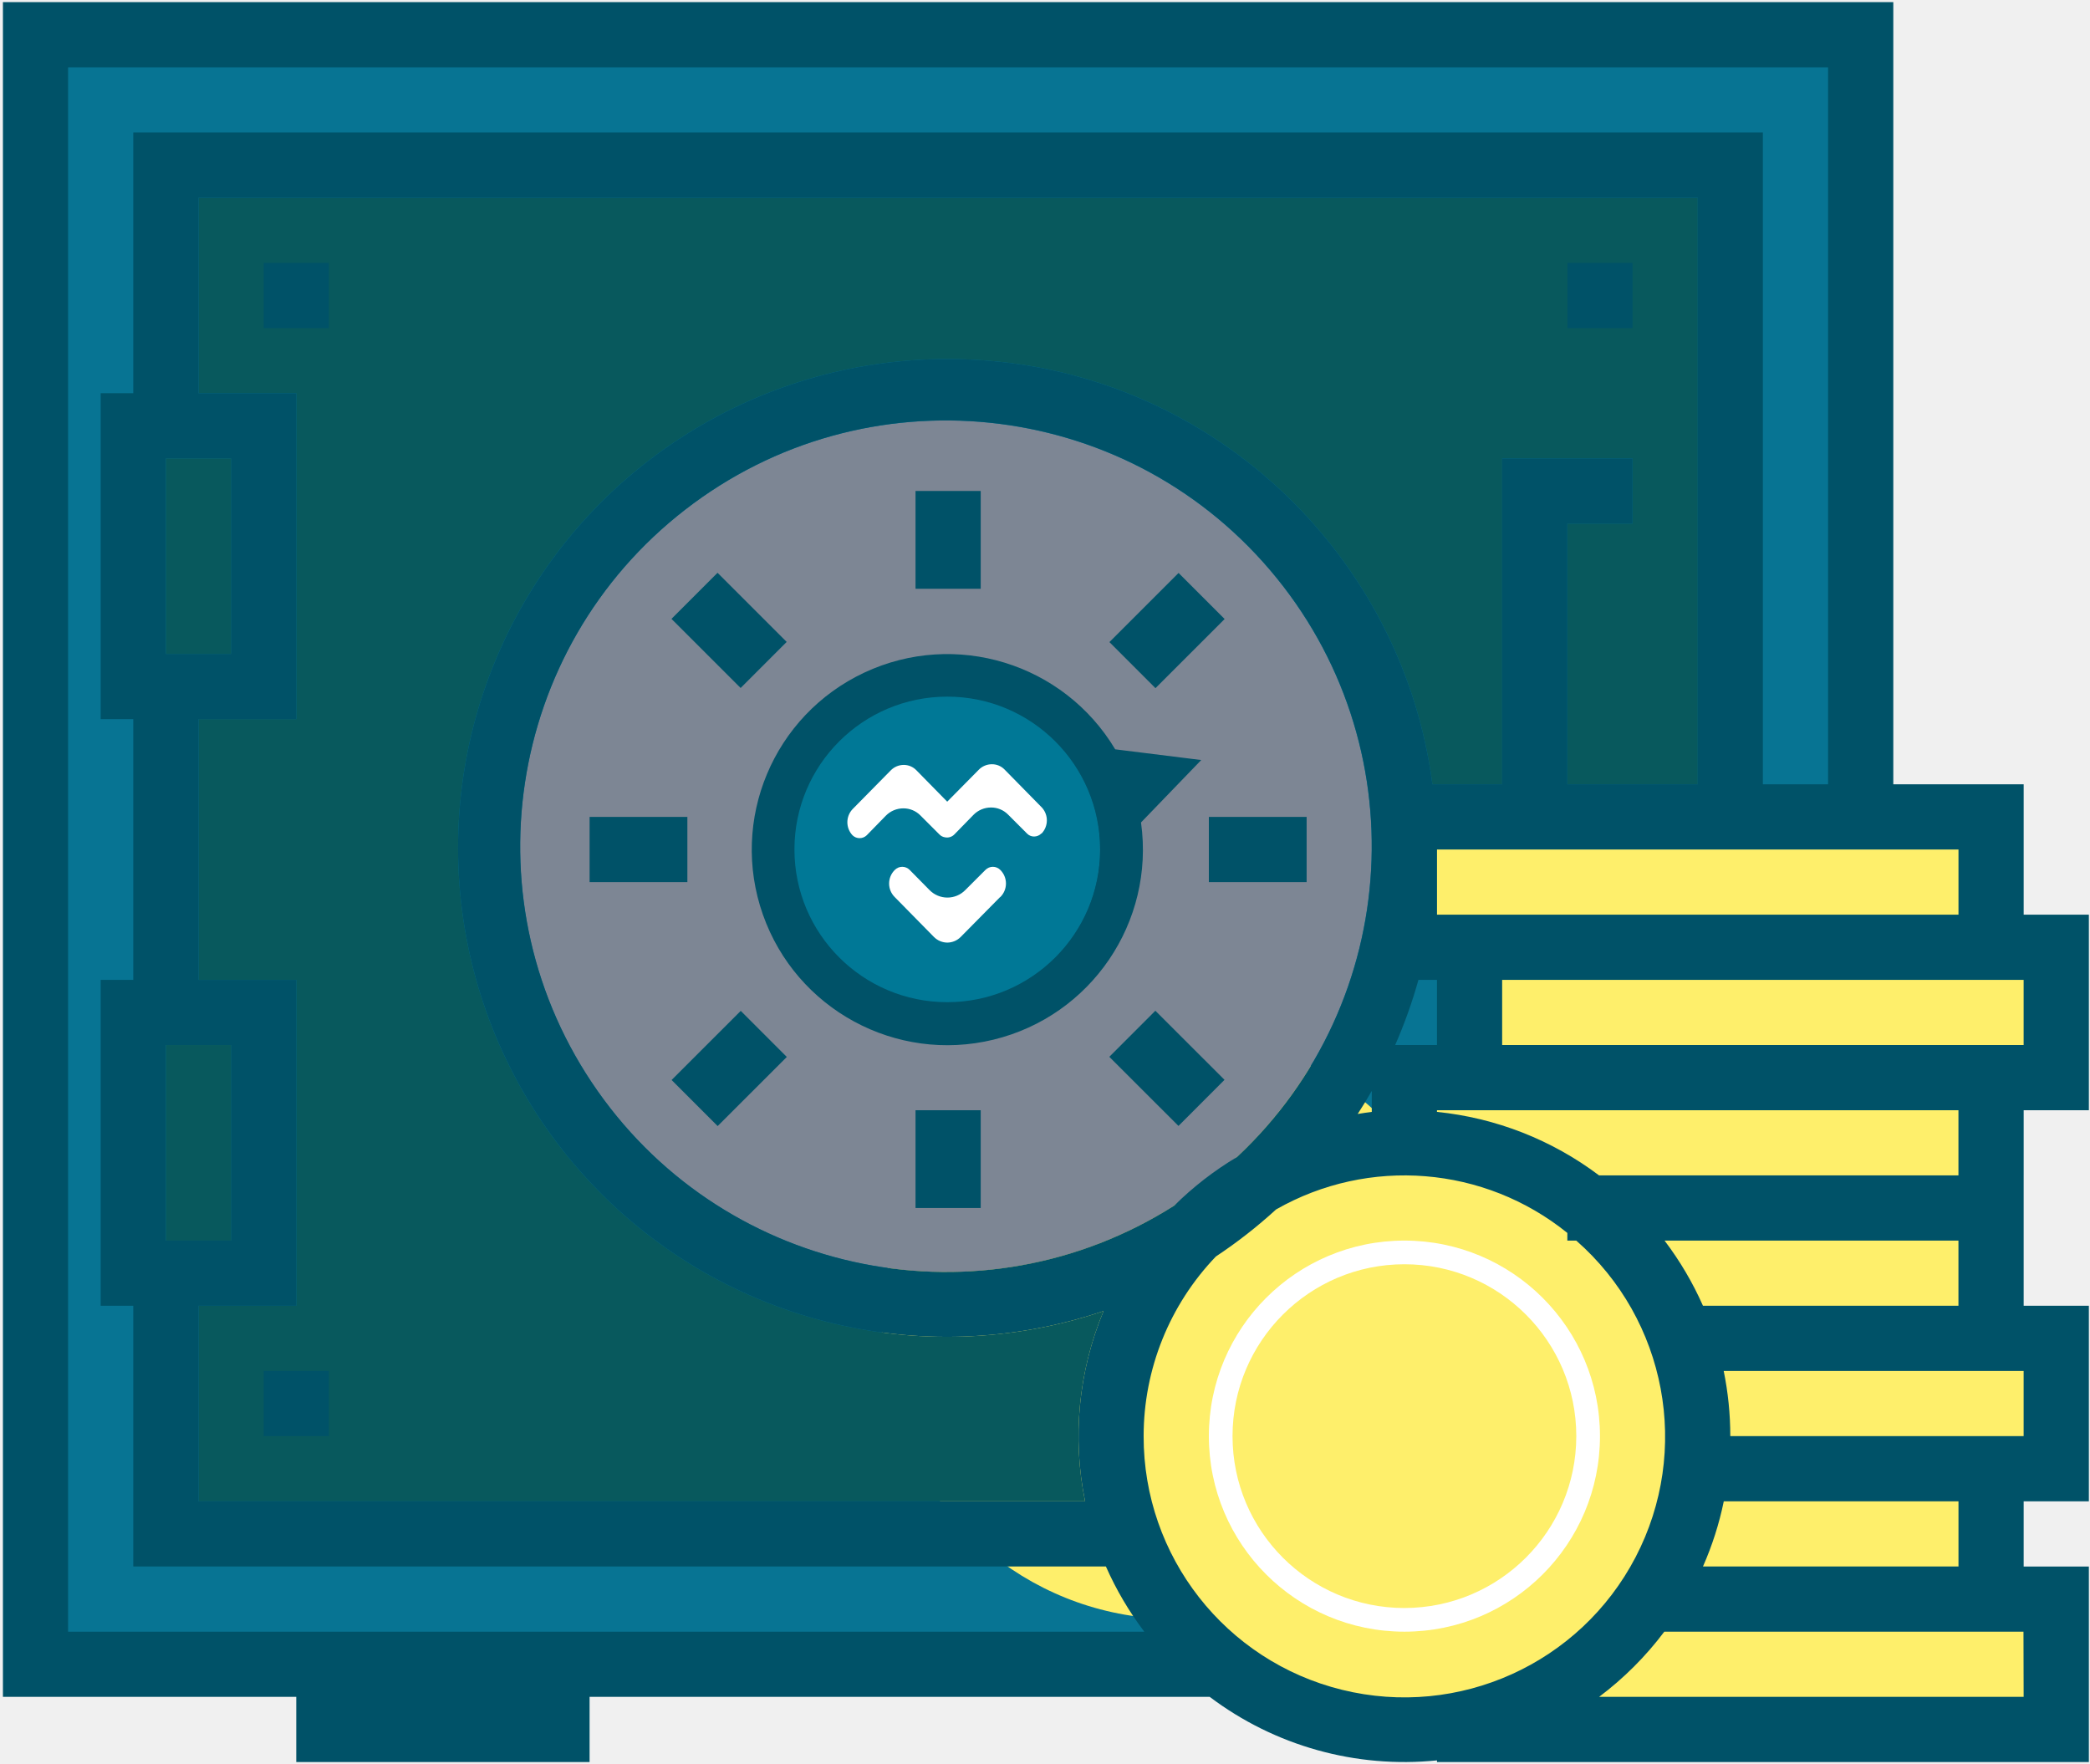
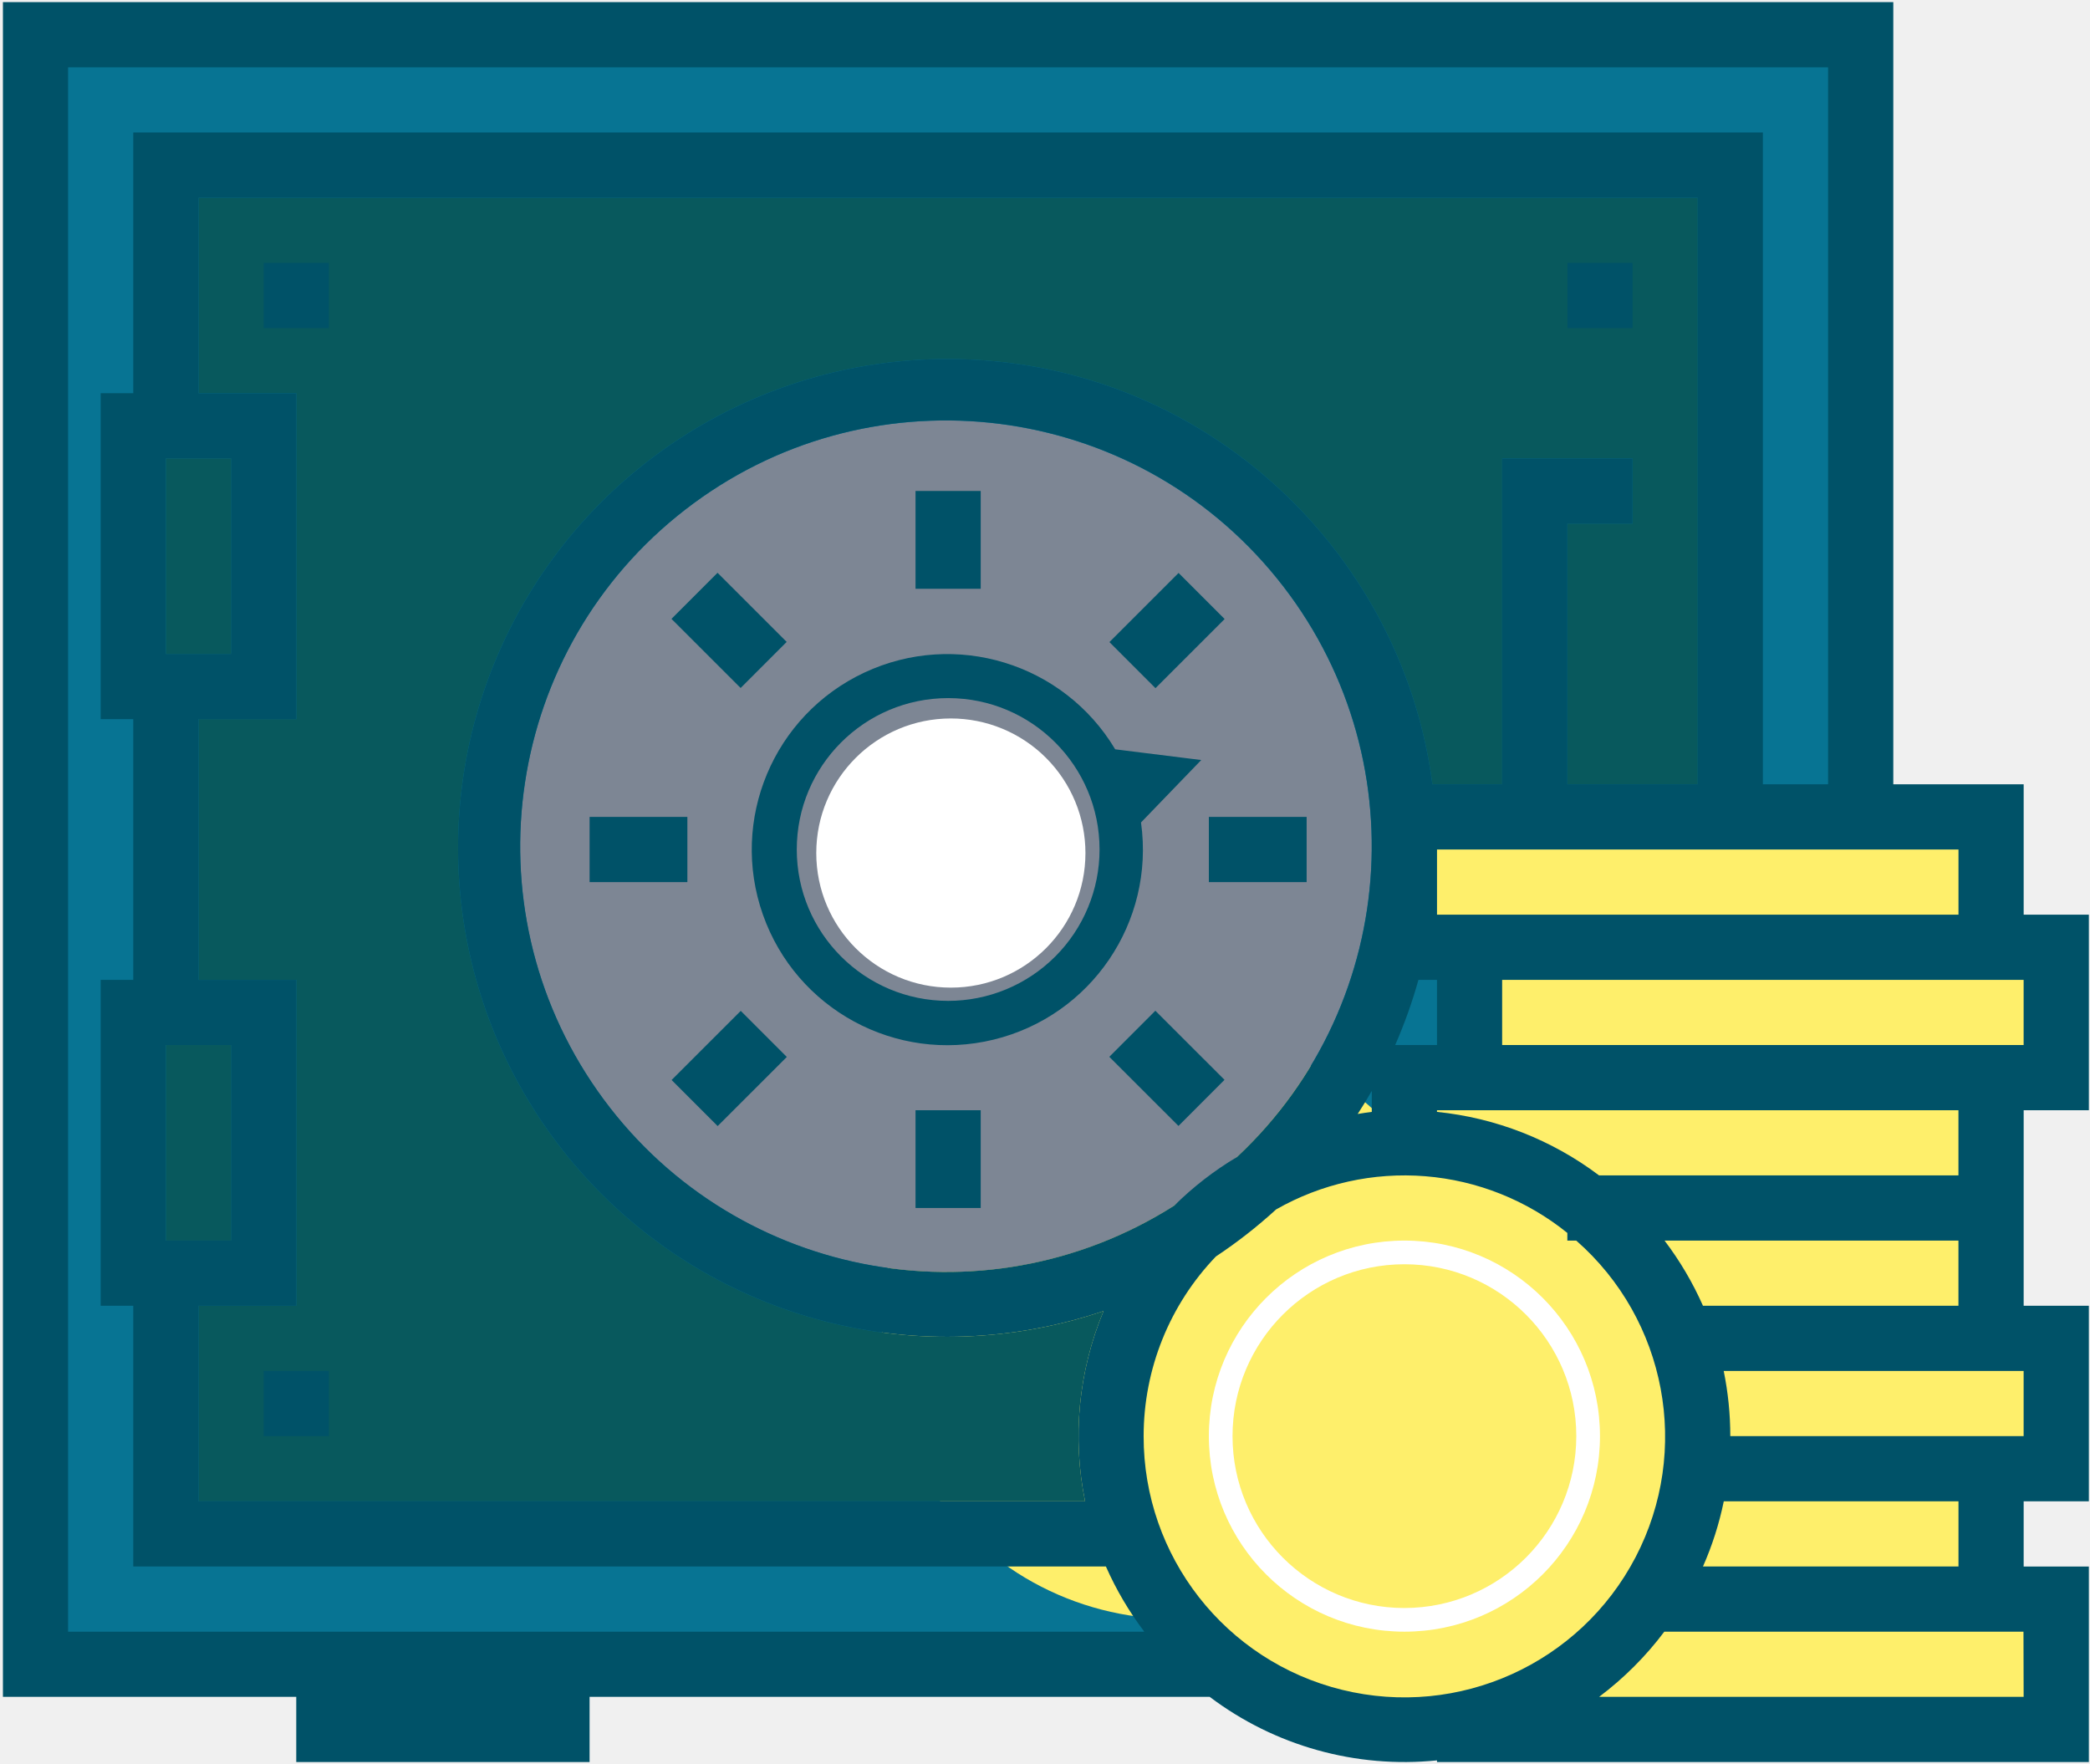
- <svg xmlns="http://www.w3.org/2000/svg" width="250" height="211" viewBox="0 0 250 211">
-   <g fill="none" fill-rule="evenodd">
-     <g fill-rule="nonzero">
-       <path fill="#077493" d="M4.25 4.152h218.324v194.919H4.25z" />
-       <path fill="#FEEF6B" d="M238.168 128.9h7.797v-15.593h-7.797V97.713h-70.176v15.594h7.797V128.9h-7.797v7.797a35.084 35.084 0 1 0-27.453 56.96 35.089 35.089 0 0 0 35.25 12.329v.882h70.176v-15.594h-7.797v-15.593h7.797v-15.594h-7.797V128.9z" />
-       <path fill="#08595d" d="M129.795 179.579H23.743v-23.39h11.696v-38.984H23.743V86.018h11.696V47.034H23.743v-23.39H203.08v70.17h-15.595V62.629h7.798V54.83h-15.595v38.984h-8.348c-3.752-28.654-28.265-50.865-57.924-50.865-23.197-.055-44.234 13.604-53.62 34.817a58.473 58.473 0 0 0 10.299 63.094 58.482 58.482 0 0 0 61.908 15.961 38.904 38.904 0 0 0-2.208 22.757z" />
-       <path fill="#7D8694" d="M140.453 144.216c-22.963 14.583-53.334 8.546-68.975-13.71-15.64-22.255-11.03-52.873 10.473-69.535 21.502-16.662 52.304-13.487 69.953 7.212 17.65 20.699 15.917 51.613-3.936 70.21" />
-       <path fill="#005268" d="M31.54 31.44h7.797v7.797H31.54zM187.485 31.44h7.797v7.797h-7.797zM31.54 163.985h7.797v7.797H31.54zM109.513 132.798h7.797v11.695h-7.797zM109.513 58.729h7.797v11.695h-7.797zM70.526 97.713h11.696v7.797H70.526zM144.6 97.713h11.696v7.797H144.6zM132.693 126.41l5.508-5.511 8.272 8.266-5.508 5.512zM80.32 74.027l5.509-5.512 8.272 8.267-5.508 5.511zM80.335 129.184l8.272-8.27 5.509 5.512-8.272 8.268zM132.706 76.803l8.272-8.27 5.509 5.512-8.272 8.269zM136.486 98.376l7.203-7.466-10.292-1.281c-6.165-10.312-19.138-14.277-30.015-9.174C92.506 85.558 87.264 98.07 91.255 109.4c3.992 11.33 15.918 17.796 27.592 14.957 11.674-2.84 19.298-14.06 17.64-25.958v-.024zm-23.07 21.343c-10.001 0-18.109-8.107-18.109-18.108 0-10 8.108-18.108 18.11-18.108 10 0 18.108 8.108 18.108 18.108a18.107 18.107 0 0 1-18.114 18.108h.005z" />
-       <path fill="#FFF" d="M167.992 148.392c-12.919 0-23.392 10.472-23.392 23.39 0 12.918 10.473 23.39 23.392 23.39 12.92 0 23.392-10.472 23.392-23.39 0-12.918-10.473-23.39-23.392-23.39zm0 43.95c-11.355 0-20.56-9.205-20.56-20.56 0-11.354 9.205-20.559 20.56-20.559 11.355 0 20.56 9.205 20.56 20.56-.01 11.35-9.209 20.548-20.56 20.558z" />
-       <path fill="#005268" d="M242.066 140.595v-7.797h7.798v-23.39h-7.798V93.815h-15.594V.253H.35V202.97h35.088v7.797h35.087v-7.797h74.177a38.637 38.637 0 0 0 27.188 7.597v.2h77.973v-23.39h-7.798v-7.797h7.798v-23.39h-7.798v-15.594zm-7.797-38.984v7.797h-62.378v-7.797h62.378zm-28.08 77.968h28.08v7.797h-30.565a38.368 38.368 0 0 0 2.49-7.797h-.005zm-7.086-31.187h35.161v7.797h-30.56a38.95 38.95 0 0 0-4.596-7.797h-.005zm-3.825-7.797h-4.001a38.71 38.71 0 0 0-19.391-7.597v-.2h62.378v7.797h-38.986zm-54.83 3.62c-22.968 14.575-53.336 8.529-68.97-13.732-15.632-22.26-11.011-52.876 10.496-69.531 21.507-16.656 52.307-13.471 69.95 7.233 17.644 20.704 15.902 51.617-3.956 70.208a39.152 39.152 0 0 0-7.515 5.823h-.005zM129.79 179.58H23.743v-23.39h11.696v-38.984H23.743V86.018h11.696V47.034H23.743v-23.39H203.08v70.17h-15.595V62.629h7.798V54.83h-15.595v38.984h-8.348c-3.752-28.654-28.265-50.865-57.924-50.865-23.197-.055-44.234 13.604-53.62 34.817a58.473 58.473 0 0 0 10.299 63.094 58.482 58.482 0 0 0 61.908 15.961 38.904 38.904 0 0 0-2.208 22.757h-.005zM27.636 125.002v23.39H19.84v-23.39h7.797zm0-70.171v23.39H19.84v-23.39h7.797zm144.25 62.374v7.797h-5a58.386 58.386 0 0 0 2.783-7.797h2.217zm-7.797 13.274v2.52c-.57.058-1.121.165-1.686.248a53.842 53.842 0 0 0 1.69-2.768h-.004zM35.434 195.173H8.144V8.05H218.67v85.765h-7.798V15.847H15.941v31.187h-3.9v38.984h3.9v31.187h-3.9v38.984h3.9v31.187h116.345a38.95 38.95 0 0 0 4.59 7.797H35.434zm101.364-23.39a31.04 31.04 0 0 1 8.645-21.49 58.927 58.927 0 0 0 7.203-5.629 31.01 31.01 0 0 1 34.835 2.812v.916h1.067c10.811 9.478 13.742 25.118 7.097 37.867-6.646 12.749-21.147 19.303-35.109 15.868-13.961-3.434-23.766-15.968-23.738-30.345zm105.263 31.186h-50.78a39.21 39.21 0 0 0 7.798-7.796h42.963l.02 7.796zm0-31.187h-35.087c0-2.619-.265-5.23-.79-7.797h35.877v7.797zm-62.378-46.78v-7.797h62.378v7.797h-62.378z" />
-       <path fill="#08595d" d="M19.844 54.831h7.797v23.39h-7.797zM19.844 125.002h7.797v23.39h-7.797z" />
-     </g>
-     <path fill="#FFF" d="M113.74 85.938c-8.892 0-16.1 7.208-16.1 16.099 0 8.89 7.208 16.098 16.1 16.098 8.89 0 16.098-7.207 16.098-16.098a16.098 16.098 0 0 0-16.099-16.099z" />
-     <path fill="#007896" fill-rule="nonzero" d="M113.304 83.328c-10.093 0-18.275 8.181-18.275 18.274 0 10.092 8.182 18.273 18.275 18.273 10.093 0 18.275-8.181 18.275-18.273a18.273 18.273 0 0 0-18.275-18.274zm6.316 23.984l-4.705 4.763a2.284 2.284 0 0 1-1.6.674 2.284 2.284 0 0 1-1.599-.674l-4.682-4.763a2.284 2.284 0 0 1 0-3.255 1.245 1.245 0 0 1 1.781 0l2.376 2.41a2.993 2.993 0 0 0 4.272 0l2.41-2.41a1.245 1.245 0 0 1 1.782 0 2.284 2.284 0 0 1-.012 3.255h-.023zm4.946-7.618a1.222 1.222 0 0 1-.868.366 1.142 1.142 0 0 1-.834-.343l-2.284-2.284a2.844 2.844 0 0 0-2.033-.845 2.935 2.935 0 0 0-2.102.88l-2.284 2.34a1.222 1.222 0 0 1-1.142.343 1.142 1.142 0 0 1-.64-.331l-2.284-2.284a2.844 2.844 0 0 0-2.034-.845 2.935 2.935 0 0 0-2.101.879l-2.284 2.341c-.475.46-1.228.46-1.702 0a2.284 2.284 0 0 1 0-3.118l4.568-4.637c.411-.423.975-.662 1.565-.662a2.09 2.09 0 0 1 1.496.628l3.701 3.77 3.77-3.816c.41-.422.975-.66 1.564-.662a2.09 2.09 0 0 1 1.52.628l4.488 4.569c.79.889.765 2.235-.057 3.095l-.023-.012z" />
-   </g>
+ <svg xmlns="http://www.w3.org/2000/svg" width="250" height="211" viewBox="0 0 250 211" fill="none">
+   <path d="M4.25 4.152H222.574V199.071H4.25V4.152Z" fill="#077493" />
+   <path d="M238.168 128.9H245.965V113.307H238.168V97.713H167.992V113.307H175.789V128.9H167.992V136.697C164.291 132.057 159.474 128.432 153.991 126.16C148.508 123.889 142.538 123.045 136.64 123.709C130.742 124.373 125.109 126.522 120.268 129.955C115.427 133.389 111.536 137.994 108.959 143.34C106.382 148.687 105.203 154.6 105.534 160.526C105.864 166.452 107.692 172.197 110.847 177.224C114.003 182.251 118.381 186.395 123.574 189.269C128.767 192.143 134.604 193.653 140.539 193.657C144.658 198.822 150.152 202.719 156.388 204.9C162.624 207.081 169.349 207.458 175.789 205.986V206.868H245.965V191.274H238.168V175.681H245.965V160.087H238.168V128.9V128.9Z" fill="#FEEF6B" />
+   <path d="M129.795 179.579H23.743V156.189H35.439V117.205H23.743V86.018H35.439V47.034H23.743V23.644H203.08V93.814H187.485V62.629H195.283V54.83H179.688V93.814H171.34C167.588 65.16 143.075 42.949 113.416 42.949C90.219 42.894 69.182 56.553 59.796 77.766C55.203 88.147 53.731 99.641 55.56 110.845C57.388 122.049 62.439 132.478 70.095 140.86C77.751 149.242 87.682 155.215 98.675 158.049C109.668 160.883 121.248 160.456 132.003 156.821C129.004 164.014 128.235 171.942 129.795 179.578V179.579Z" fill="#08595D" />
+   <path d="M140.453 144.216C117.49 158.799 87.119 152.762 71.478 130.506C55.838 108.251 60.448 77.633 81.951 60.971C103.453 44.309 134.255 47.484 151.904 68.183C169.554 88.882 167.821 119.796 147.968 138.393" fill="#7D8694" />
+   <path d="M31.54 31.44H39.337V39.237H31.54V31.44ZM187.485 31.44H195.282V39.237H187.485V31.44ZM31.54 163.985H39.337V171.782H31.54V163.985ZM109.513 132.798H117.31V144.493H109.513V132.798ZM109.513 58.729H117.31V70.424H109.513V58.729ZM70.526 97.713H82.222V105.51H70.526V97.713ZM144.6 97.713H156.296V105.51H144.6V97.713ZM132.693 126.41L138.201 120.899L146.473 129.165L140.965 134.677L132.693 126.41ZM80.32 74.027L85.829 68.515L94.101 76.782L88.593 82.293L80.32 74.027ZM80.335 129.184L88.607 120.914L94.116 126.426L85.844 134.694L80.335 129.184ZM132.706 76.803L140.978 68.533L146.487 74.045L138.215 82.314L132.706 76.803ZM136.486 98.376L143.689 90.91L133.397 89.629C127.232 79.317 114.259 75.352 103.382 80.455C92.506 85.558 87.264 98.07 91.255 109.4C95.247 120.73 107.173 127.196 118.847 124.357C130.521 121.517 138.145 110.297 136.487 98.399V98.375L136.486 98.376ZM113.416 119.719C103.415 119.719 95.307 111.612 95.307 101.611C95.307 91.611 103.415 83.503 113.417 83.503C123.417 83.503 131.525 91.611 131.525 101.611C131.525 103.99 131.057 106.345 130.146 108.542C129.236 110.74 127.902 112.736 126.219 114.418C124.537 116.099 122.54 117.433 120.343 118.343C118.145 119.252 115.79 119.72 113.411 119.719H113.416V119.719Z" fill="#005268" />
+   <path d="M167.992 148.392C155.073 148.392 144.6 158.864 144.6 171.782C144.6 184.7 155.073 195.172 167.992 195.172C180.912 195.172 191.384 184.7 191.384 171.782C191.384 158.864 180.911 148.392 167.992 148.392ZM167.992 192.342C156.637 192.342 147.432 183.137 147.432 171.782C147.432 160.428 156.637 151.223 167.992 151.223C179.347 151.223 188.552 160.428 188.552 171.783C188.542 183.133 179.343 192.331 167.992 192.341V192.342Z" fill="white" />
+   <path d="M242.066 140.595V132.798H249.864V109.408H242.066V93.815H226.472V0.253H0.35V202.97H35.438V210.767H70.525V202.97H144.702C152.482 208.841 162.194 211.555 171.89 210.567V210.767H249.863V187.377H242.065V179.58H249.863V156.19H242.065V140.596L242.066 140.595ZM234.269 101.611V109.408H171.891V101.611H234.269ZM206.189 179.579H234.269V187.376H203.704C204.81 184.873 205.644 182.259 206.194 179.579H206.189ZM199.103 148.392H234.264V156.189H203.704C202.48 153.42 200.938 150.804 199.108 148.392H199.103ZM195.278 140.595H191.277C185.629 136.339 178.922 133.711 171.886 132.998V132.798H234.264V140.595H195.278ZM140.448 144.215C117.48 158.79 87.112 152.744 71.478 130.483C55.846 108.223 60.467 77.607 81.974 60.952C103.481 44.296 134.281 47.481 151.924 68.185C169.568 88.889 167.826 119.802 147.968 138.393C145.236 140.022 142.712 141.977 140.453 144.216H140.448V144.215ZM129.79 179.58H23.743V156.19H35.439V117.206H23.743V86.018H35.439V47.034H23.743V23.644H203.08V93.814H187.485V62.629H195.283V54.83H179.688V93.814H171.34C167.588 65.16 143.075 42.949 113.416 42.949C90.219 42.894 69.182 56.553 59.796 77.766C55.203 88.147 53.731 99.641 55.56 110.845C57.388 122.049 62.439 132.478 70.095 140.86C77.751 149.242 87.682 155.215 98.675 158.049C109.668 160.883 121.248 160.456 132.003 156.821C129.004 164.014 128.235 171.942 129.795 179.578H129.79V179.58ZM27.636 125.002V148.392H19.84V125.002H27.637H27.636ZM27.636 54.831V78.221H19.84V54.831H27.637H27.636ZM171.886 117.205V125.002H166.886C167.997 122.472 168.927 119.867 169.669 117.205H171.886ZM164.089 130.479V132.999C163.519 133.057 162.968 133.164 162.403 133.247C162.994 132.341 163.558 131.418 164.093 130.479H164.089ZM35.434 195.173H8.144V8.05H218.67V93.815H210.872V15.847H15.941V47.034H12.041V86.018H15.941V117.205H12.041V156.189H15.941V187.376H132.286C133.508 190.144 135.048 192.761 136.876 195.173H35.434ZM136.798 171.783C136.799 163.773 139.896 156.072 145.443 150.293C147.986 148.606 150.394 146.724 152.646 144.664C158.062 141.577 164.283 140.194 170.497 140.695C176.711 141.197 182.63 143.56 187.481 147.476V148.392H188.548C199.359 157.87 202.29 173.51 195.645 186.259C188.999 199.008 174.498 205.562 160.536 202.127C146.575 198.693 136.77 186.159 136.798 171.782V171.783ZM242.061 202.969H191.281C194.235 200.751 196.86 198.126 199.079 195.173H242.042L242.062 202.969H242.061ZM242.061 171.782H206.974C206.974 169.163 206.709 166.552 206.184 163.985H242.061V171.782ZM179.683 125.002V117.205H242.061V125.002H179.683Z" fill="#005268" />
+   <path d="M19.844 54.831H27.641V78.221H19.844V54.831ZM19.844 125.002H27.641V148.392H19.844V125.002Z" fill="#08595D" />
+   <path fill-rule="evenodd" clip-rule="evenodd" d="M113.74 85.938C104.848 85.938 97.64 93.146 97.64 102.037C97.64 110.927 104.848 118.135 113.74 118.135C122.63 118.135 129.838 110.928 129.838 102.037C129.838 99.923 129.422 97.829 128.613 95.876C127.804 93.923 126.618 92.148 125.123 90.653C123.628 89.158 121.853 87.972 119.9 87.163C117.947 86.354 115.853 85.938 113.739 85.938H113.74Z" fill="white" />
</svg>
